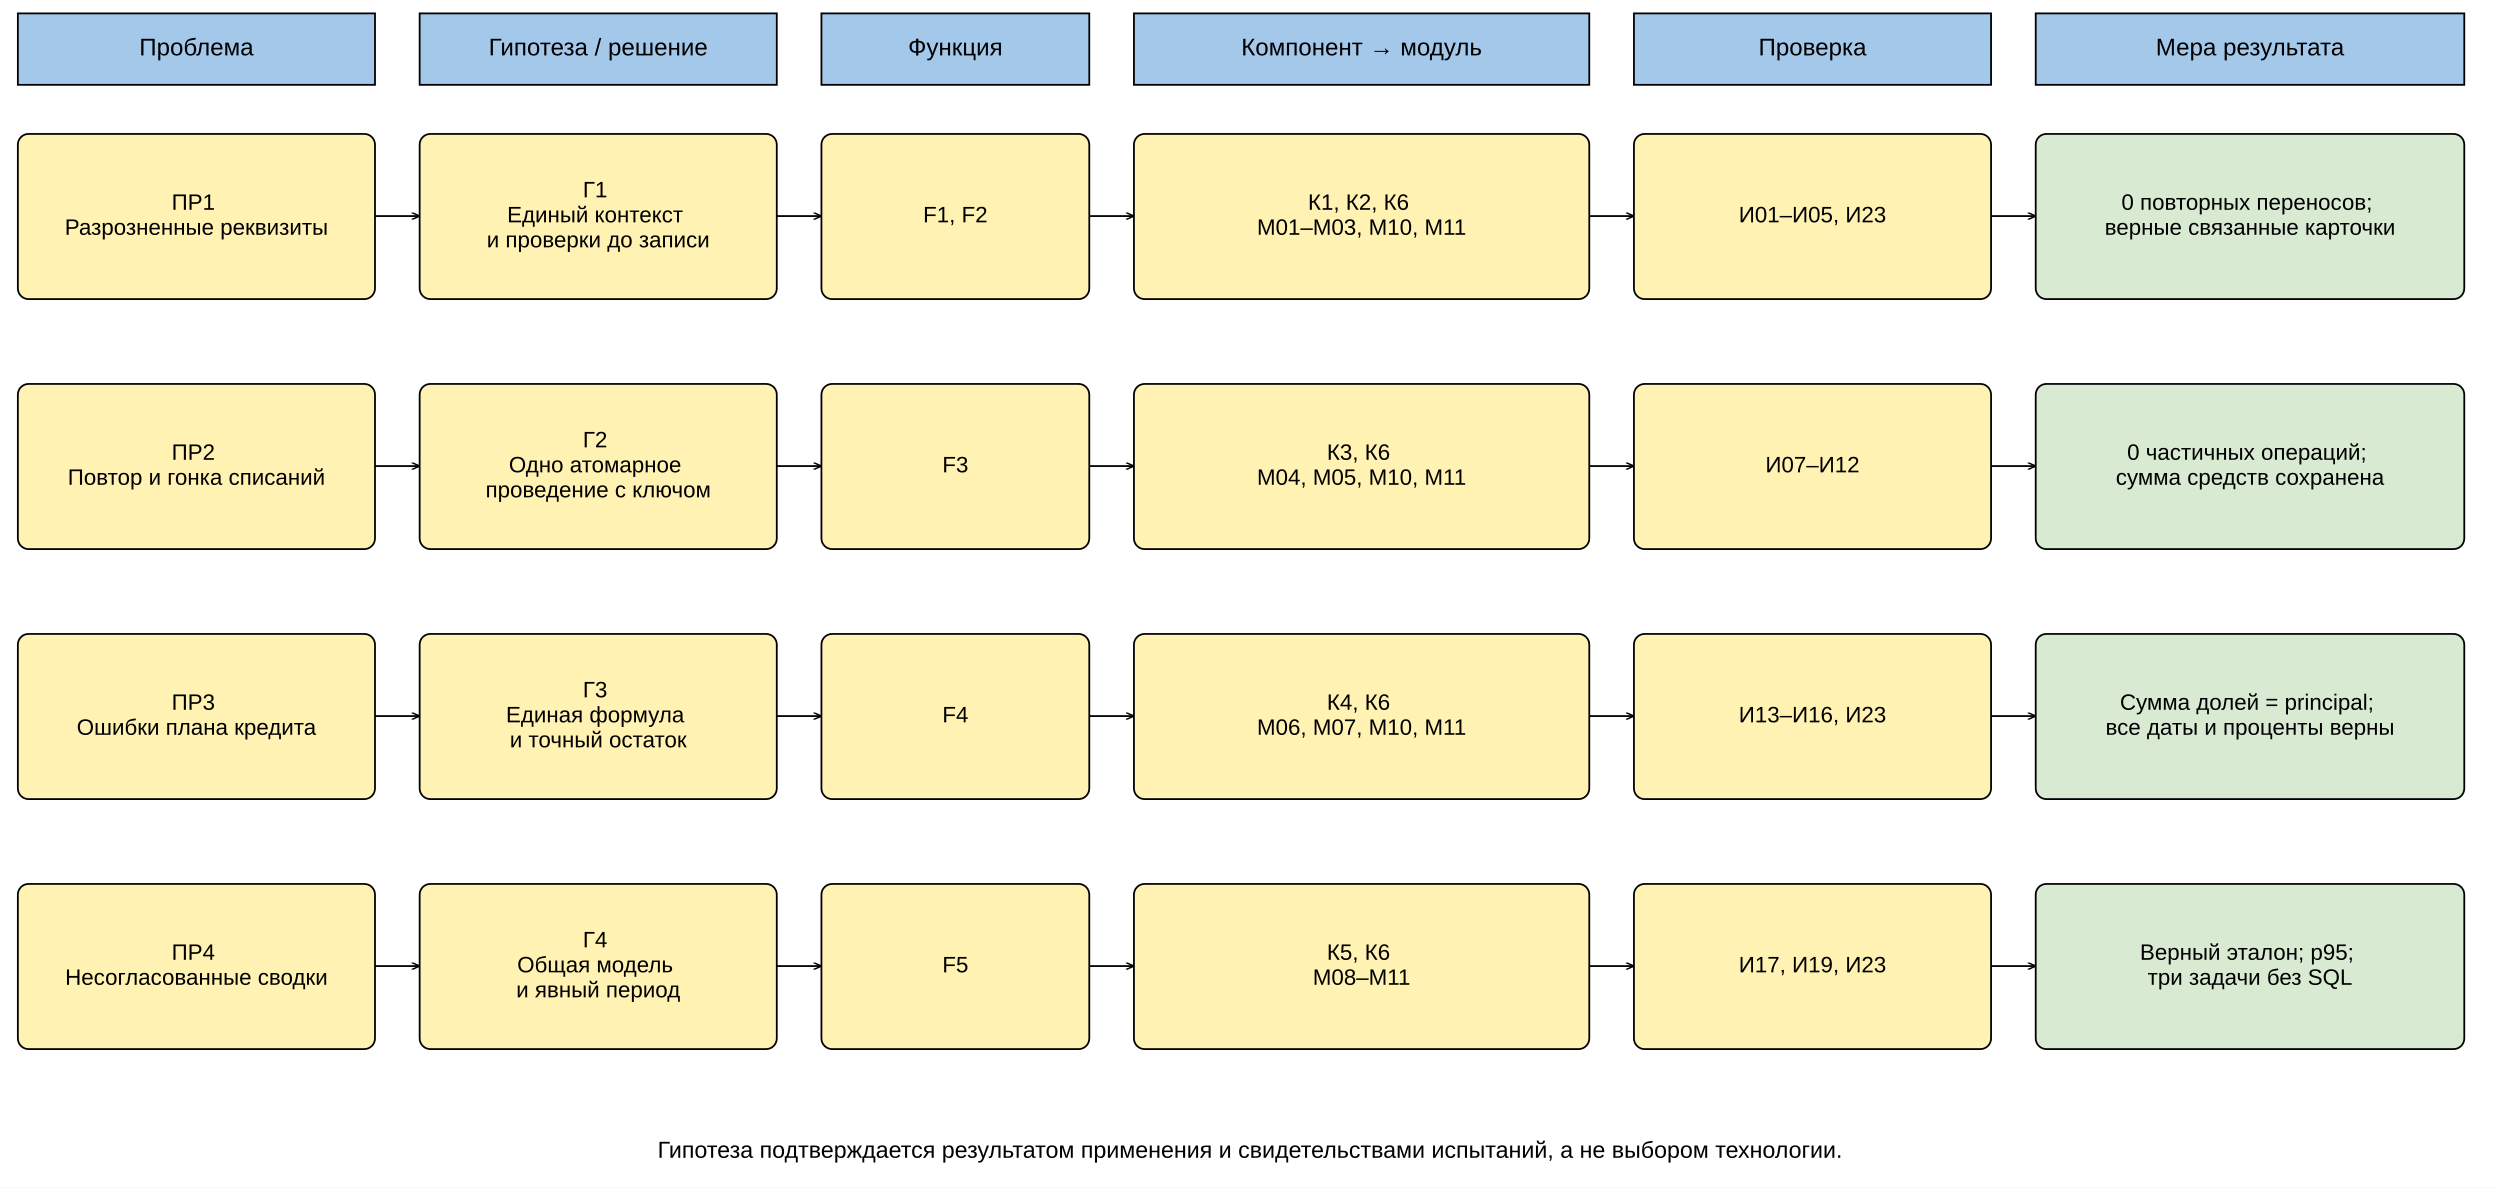
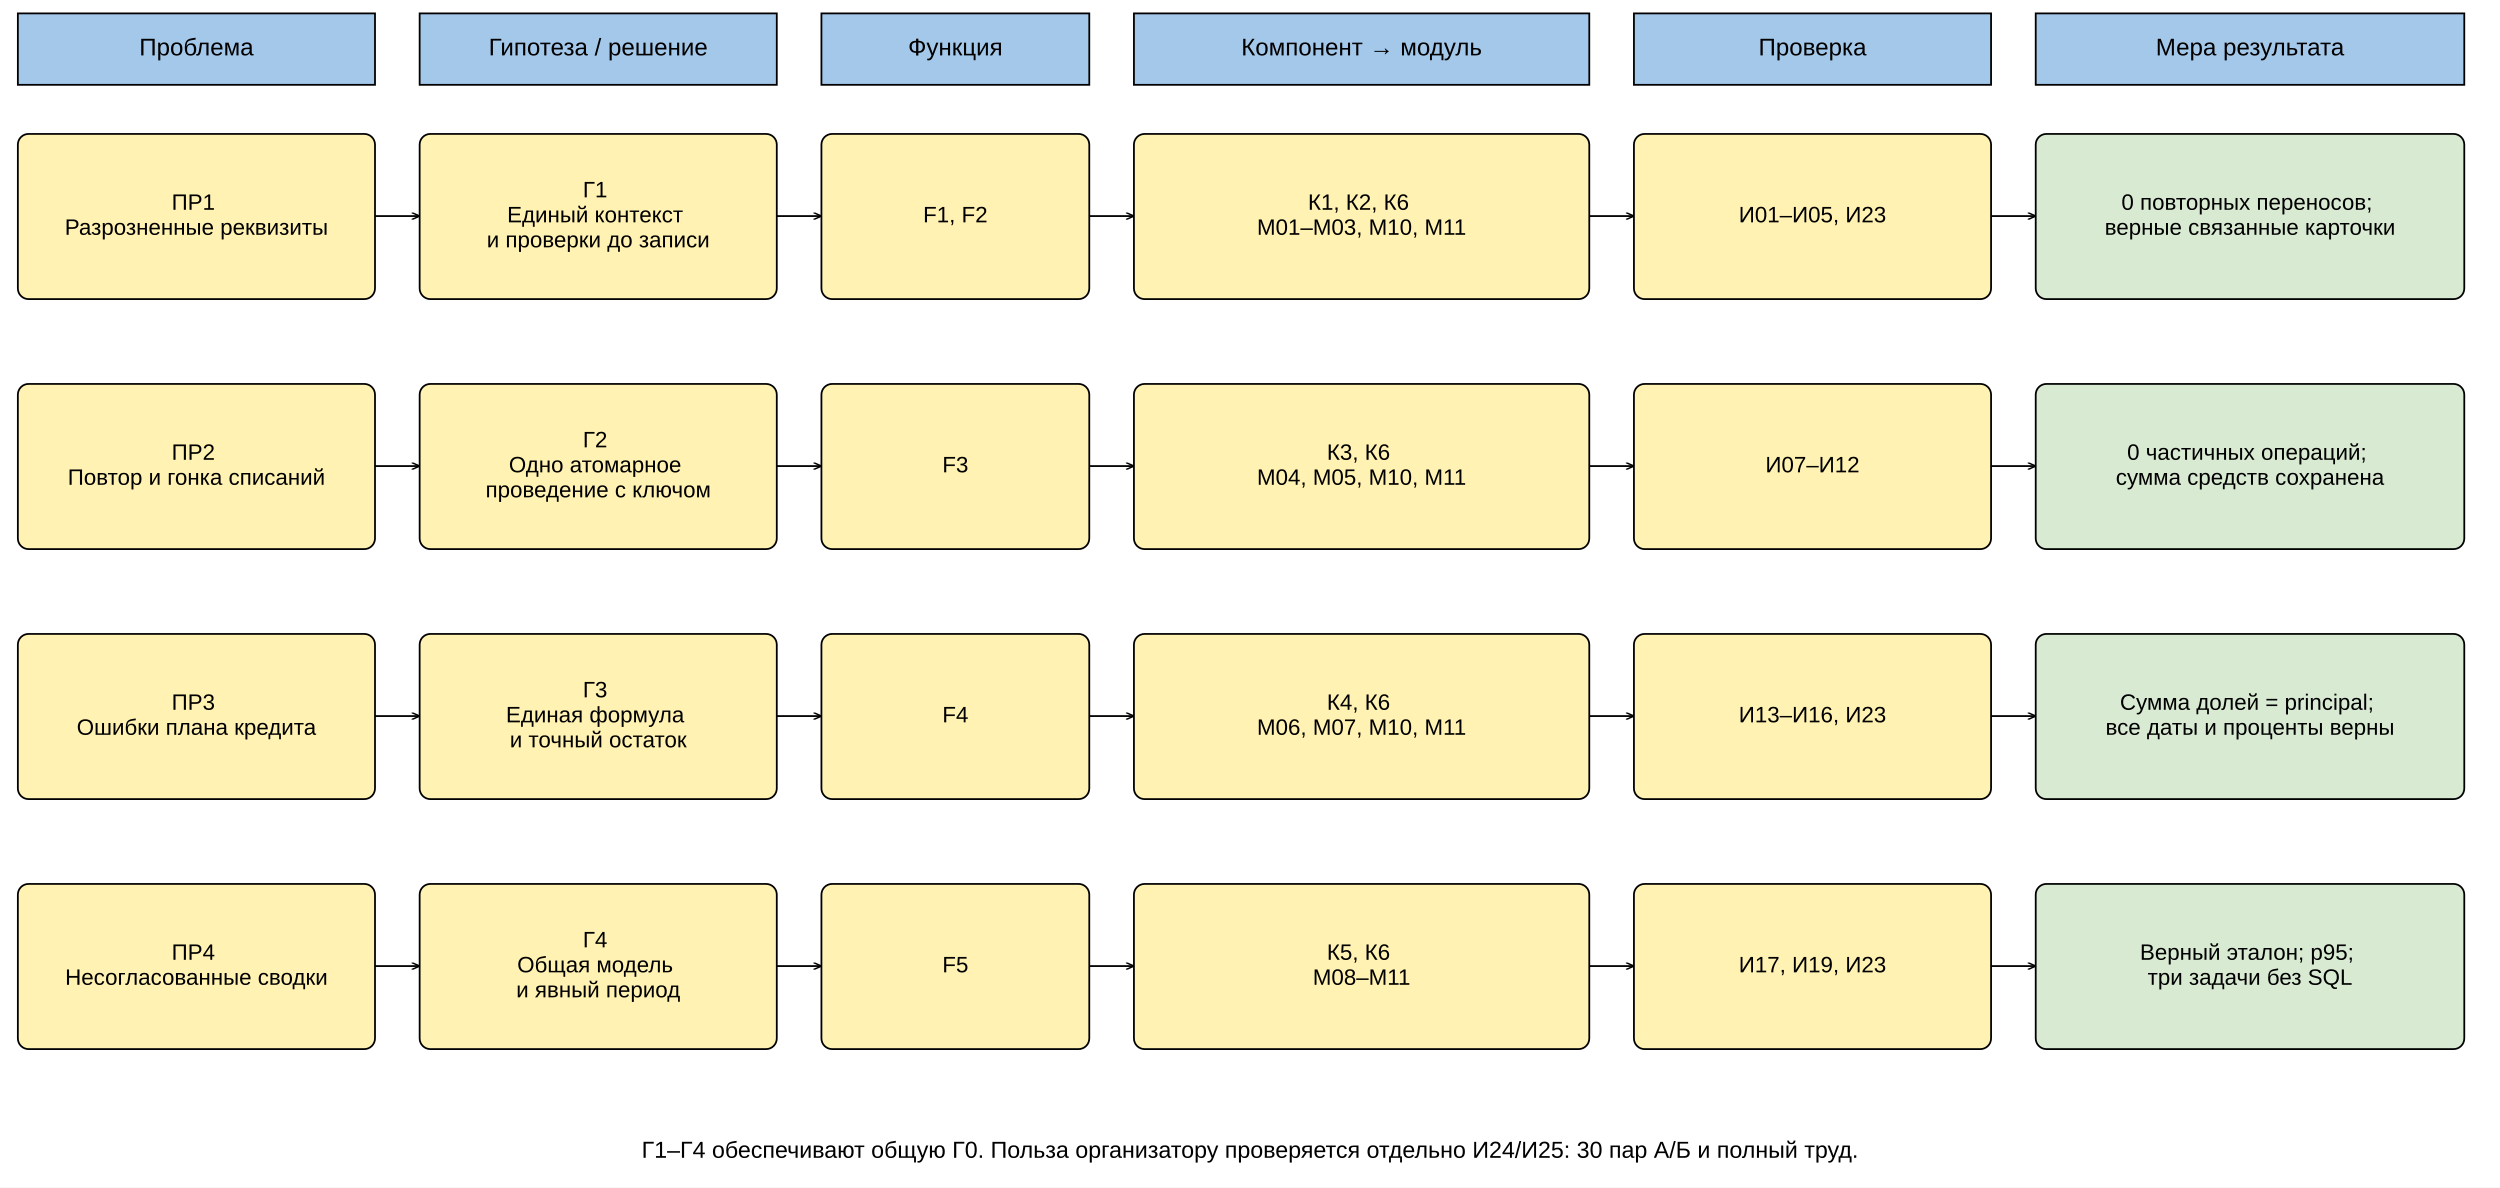
<svg xmlns="http://www.w3.org/2000/svg" width="2800" height="1330" viewBox="0 0 2800 1330">
  <defs>
    <marker id="arrow" markerWidth="10" markerHeight="8" refX="9" refY="4" orient="auto" markerUnits="userSpaceOnUse">
      <path d="M 0 0 L 9 4 L 0 8" fill="none" stroke="black" stroke-width="1.7" />
    </marker>
  </defs>
  <rect width="100%" height="100%" fill="white" />
  <rect x="20" y="15" width="400" height="80" rx="0" fill="#A4C8EA" stroke="black" stroke-width="2" />
  <text x="220.0" y="62.02" text-anchor="middle" font-family="Arial" font-size="27" fill="black">
    <tspan x="220.0" dy="0">Проблема</tspan>
  </text>
  <rect x="470" y="15" width="400" height="80" rx="0" fill="#A4C8EA" stroke="black" stroke-width="2" />
  <text x="670.0" y="62.02" text-anchor="middle" font-family="Arial" font-size="27" fill="black">
    <tspan x="670.0" dy="0">Гипотеза / решение</tspan>
  </text>
  <rect x="920" y="15" width="300" height="80" rx="0" fill="#A4C8EA" stroke="black" stroke-width="2" />
  <text x="1070.0" y="62.02" text-anchor="middle" font-family="Arial" font-size="27" fill="black">
    <tspan x="1070.0" dy="0">Функция</tspan>
  </text>
  <rect x="1270" y="15" width="510" height="80" rx="0" fill="#A4C8EA" stroke="black" stroke-width="2" />
  <text x="1525.0" y="62.02" text-anchor="middle" font-family="Arial" font-size="27" fill="black">
    <tspan x="1525.0" dy="0">Компонент → модуль</tspan>
  </text>
  <rect x="1830" y="15" width="400" height="80" rx="0" fill="#A4C8EA" stroke="black" stroke-width="2" />
  <text x="2030.0" y="62.02" text-anchor="middle" font-family="Arial" font-size="27" fill="black">
    <tspan x="2030.0" dy="0">Проверка</tspan>
  </text>
  <rect x="2280" y="15" width="480" height="80" rx="0" fill="#A4C8EA" stroke="black" stroke-width="2" />
  <text x="2520.0" y="62.02" text-anchor="middle" font-family="Arial" font-size="27" fill="black">
    <tspan x="2520.0" dy="0">Мера результата</tspan>
  </text>
  <rect x="20" y="150" width="400" height="185" rx="12" fill="#FFF2B2" stroke="black" stroke-width="2" />
  <text x="220.0" y="235.00" text-anchor="middle" font-family="Arial" font-size="25" fill="black">
    <tspan x="220.0" dy="0">ПР1</tspan>
    <tspan x="220.0" dy="28">Разрозненные реквизиты</tspan>
  </text>
  <polyline points="420,242 470,242" fill="none" stroke="black" stroke-width="2" marker-end="url(#arrow)" />
  <rect x="470" y="150" width="400" height="185" rx="12" fill="#FFF2B2" stroke="black" stroke-width="2" />
  <text x="670.0" y="221.00" text-anchor="middle" font-family="Arial" font-size="25" fill="black">
    <tspan x="670.0" dy="0">Г1</tspan>
    <tspan x="670.0" dy="28">Единый контекст</tspan>
    <tspan x="670.0" dy="28">и проверки до записи</tspan>
  </text>
  <polyline points="870,242 920,242" fill="none" stroke="black" stroke-width="2" marker-end="url(#arrow)" />
  <rect x="920" y="150" width="300" height="185" rx="12" fill="#FFF2B2" stroke="black" stroke-width="2" />
  <text x="1070.0" y="249.00" text-anchor="middle" font-family="Arial" font-size="25" fill="black">
    <tspan x="1070.0" dy="0">F1, F2</tspan>
  </text>
  <polyline points="1220,242 1270,242" fill="none" stroke="black" stroke-width="2" marker-end="url(#arrow)" />
  <rect x="1270" y="150" width="510" height="185" rx="12" fill="#FFF2B2" stroke="black" stroke-width="2" />
  <text x="1525.0" y="235.00" text-anchor="middle" font-family="Arial" font-size="25" fill="black">
    <tspan x="1525.0" dy="0">К1, К2, К6</tspan>
    <tspan x="1525.0" dy="28">М01–М03, М10, М11</tspan>
  </text>
  <polyline points="1780,242 1830,242" fill="none" stroke="black" stroke-width="2" marker-end="url(#arrow)" />
  <rect x="1830" y="150" width="400" height="185" rx="12" fill="#FFF2B2" stroke="black" stroke-width="2" />
  <text x="2030.0" y="249.00" text-anchor="middle" font-family="Arial" font-size="25" fill="black">
    <tspan x="2030.0" dy="0">И01–И05, И23</tspan>
  </text>
  <polyline points="2230,242 2280,242" fill="none" stroke="black" stroke-width="2" marker-end="url(#arrow)" />
  <rect x="2280" y="150" width="480" height="185" rx="12" fill="#D9EAD3" stroke="black" stroke-width="2" />
  <text x="2520.0" y="235.00" text-anchor="middle" font-family="Arial" font-size="25" fill="black">
    <tspan x="2520.0" dy="0">0 повторных переносов;</tspan>
    <tspan x="2520.0" dy="28">верные связанные карточки</tspan>
  </text>
  <rect x="20" y="430" width="400" height="185" rx="12" fill="#FFF2B2" stroke="black" stroke-width="2" />
  <text x="220.0" y="515.00" text-anchor="middle" font-family="Arial" font-size="25" fill="black">
    <tspan x="220.0" dy="0">ПР2</tspan>
    <tspan x="220.0" dy="28">Повтор и гонка списаний</tspan>
  </text>
  <polyline points="420,522 470,522" fill="none" stroke="black" stroke-width="2" marker-end="url(#arrow)" />
  <rect x="470" y="430" width="400" height="185" rx="12" fill="#FFF2B2" stroke="black" stroke-width="2" />
  <text x="670.0" y="501.00" text-anchor="middle" font-family="Arial" font-size="25" fill="black">
    <tspan x="670.0" dy="0">Г2</tspan>
    <tspan x="670.0" dy="28">Одно атомарное</tspan>
    <tspan x="670.0" dy="28">проведение с ключом</tspan>
  </text>
  <polyline points="870,522 920,522" fill="none" stroke="black" stroke-width="2" marker-end="url(#arrow)" />
  <rect x="920" y="430" width="300" height="185" rx="12" fill="#FFF2B2" stroke="black" stroke-width="2" />
  <text x="1070.0" y="529.00" text-anchor="middle" font-family="Arial" font-size="25" fill="black">
    <tspan x="1070.0" dy="0">F3</tspan>
  </text>
  <polyline points="1220,522 1270,522" fill="none" stroke="black" stroke-width="2" marker-end="url(#arrow)" />
  <rect x="1270" y="430" width="510" height="185" rx="12" fill="#FFF2B2" stroke="black" stroke-width="2" />
  <text x="1525.0" y="515.00" text-anchor="middle" font-family="Arial" font-size="25" fill="black">
    <tspan x="1525.0" dy="0">К3, К6</tspan>
    <tspan x="1525.0" dy="28">М04, М05, М10, М11</tspan>
  </text>
  <polyline points="1780,522 1830,522" fill="none" stroke="black" stroke-width="2" marker-end="url(#arrow)" />
  <rect x="1830" y="430" width="400" height="185" rx="12" fill="#FFF2B2" stroke="black" stroke-width="2" />
  <text x="2030.0" y="529.00" text-anchor="middle" font-family="Arial" font-size="25" fill="black">
    <tspan x="2030.0" dy="0">И07–И12</tspan>
  </text>
  <polyline points="2230,522 2280,522" fill="none" stroke="black" stroke-width="2" marker-end="url(#arrow)" />
  <rect x="2280" y="430" width="480" height="185" rx="12" fill="#D9EAD3" stroke="black" stroke-width="2" />
  <text x="2520.0" y="515.00" text-anchor="middle" font-family="Arial" font-size="25" fill="black">
    <tspan x="2520.0" dy="0">0 частичных операций;</tspan>
    <tspan x="2520.0" dy="28">сумма средств сохранена</tspan>
  </text>
  <rect x="20" y="710" width="400" height="185" rx="12" fill="#FFF2B2" stroke="black" stroke-width="2" />
  <text x="220.0" y="795.00" text-anchor="middle" font-family="Arial" font-size="25" fill="black">
    <tspan x="220.0" dy="0">ПР3</tspan>
    <tspan x="220.0" dy="28">Ошибки плана кредита</tspan>
  </text>
  <polyline points="420,802 470,802" fill="none" stroke="black" stroke-width="2" marker-end="url(#arrow)" />
  <rect x="470" y="710" width="400" height="185" rx="12" fill="#FFF2B2" stroke="black" stroke-width="2" />
  <text x="670.0" y="781.00" text-anchor="middle" font-family="Arial" font-size="25" fill="black">
    <tspan x="670.0" dy="0">Г3</tspan>
    <tspan x="670.0" dy="28">Единая формула</tspan>
    <tspan x="670.0" dy="28">и точный остаток</tspan>
  </text>
  <polyline points="870,802 920,802" fill="none" stroke="black" stroke-width="2" marker-end="url(#arrow)" />
  <rect x="920" y="710" width="300" height="185" rx="12" fill="#FFF2B2" stroke="black" stroke-width="2" />
  <text x="1070.0" y="809.00" text-anchor="middle" font-family="Arial" font-size="25" fill="black">
    <tspan x="1070.0" dy="0">F4</tspan>
  </text>
  <polyline points="1220,802 1270,802" fill="none" stroke="black" stroke-width="2" marker-end="url(#arrow)" />
  <rect x="1270" y="710" width="510" height="185" rx="12" fill="#FFF2B2" stroke="black" stroke-width="2" />
  <text x="1525.0" y="795.00" text-anchor="middle" font-family="Arial" font-size="25" fill="black">
    <tspan x="1525.0" dy="0">К4, К6</tspan>
    <tspan x="1525.0" dy="28">М06, М07, М10, М11</tspan>
  </text>
  <polyline points="1780,802 1830,802" fill="none" stroke="black" stroke-width="2" marker-end="url(#arrow)" />
  <rect x="1830" y="710" width="400" height="185" rx="12" fill="#FFF2B2" stroke="black" stroke-width="2" />
  <text x="2030.0" y="809.00" text-anchor="middle" font-family="Arial" font-size="25" fill="black">
    <tspan x="2030.0" dy="0">И13–И16, И23</tspan>
  </text>
  <polyline points="2230,802 2280,802" fill="none" stroke="black" stroke-width="2" marker-end="url(#arrow)" />
  <rect x="2280" y="710" width="480" height="185" rx="12" fill="#D9EAD3" stroke="black" stroke-width="2" />
  <text x="2520.0" y="795.00" text-anchor="middle" font-family="Arial" font-size="25" fill="black">
    <tspan x="2520.0" dy="0">Сумма долей = principal;</tspan>
    <tspan x="2520.0" dy="28">все даты и проценты верны</tspan>
  </text>
  <rect x="20" y="990" width="400" height="185" rx="12" fill="#FFF2B2" stroke="black" stroke-width="2" />
  <text x="220.0" y="1075.00" text-anchor="middle" font-family="Arial" font-size="25" fill="black">
    <tspan x="220.0" dy="0">ПР4</tspan>
    <tspan x="220.0" dy="28">Несогласованные сводки</tspan>
  </text>
  <polyline points="420,1082 470,1082" fill="none" stroke="black" stroke-width="2" marker-end="url(#arrow)" />
  <rect x="470" y="990" width="400" height="185" rx="12" fill="#FFF2B2" stroke="black" stroke-width="2" />
  <text x="670.0" y="1061.00" text-anchor="middle" font-family="Arial" font-size="25" fill="black">
    <tspan x="670.0" dy="0">Г4</tspan>
    <tspan x="670.0" dy="28">Общая модель</tspan>
    <tspan x="670.0" dy="28">и явный период</tspan>
  </text>
  <polyline points="870,1082 920,1082" fill="none" stroke="black" stroke-width="2" marker-end="url(#arrow)" />
  <rect x="920" y="990" width="300" height="185" rx="12" fill="#FFF2B2" stroke="black" stroke-width="2" />
  <text x="1070.0" y="1089.00" text-anchor="middle" font-family="Arial" font-size="25" fill="black">
    <tspan x="1070.0" dy="0">F5</tspan>
  </text>
  <polyline points="1220,1082 1270,1082" fill="none" stroke="black" stroke-width="2" marker-end="url(#arrow)" />
  <rect x="1270" y="990" width="510" height="185" rx="12" fill="#FFF2B2" stroke="black" stroke-width="2" />
  <text x="1525.0" y="1075.00" text-anchor="middle" font-family="Arial" font-size="25" fill="black">
    <tspan x="1525.0" dy="0">К5, К6</tspan>
    <tspan x="1525.0" dy="28">М08–М11</tspan>
  </text>
  <polyline points="1780,1082 1830,1082" fill="none" stroke="black" stroke-width="2" marker-end="url(#arrow)" />
  <rect x="1830" y="990" width="400" height="185" rx="12" fill="#FFF2B2" stroke="black" stroke-width="2" />
  <text x="2030.0" y="1089.00" text-anchor="middle" font-family="Arial" font-size="25" fill="black">
    <tspan x="2030.0" dy="0">И17, И19, И23</tspan>
  </text>
  <polyline points="2230,1082 2280,1082" fill="none" stroke="black" stroke-width="2" marker-end="url(#arrow)" />
  <rect x="2280" y="990" width="480" height="185" rx="12" fill="#D9EAD3" stroke="black" stroke-width="2" />
  <text x="2520.0" y="1075.00" text-anchor="middle" font-family="Arial" font-size="25" fill="black">
    <tspan x="2520.0" dy="0">Верный эталон; p95;</tspan>
    <tspan x="2520.0" dy="28">три задачи без SQL</tspan>
  </text>
  <text x="1400" y="1296.76" text-anchor="middle" font-family="Arial" font-size="26" fill="black">
-     <tspan x="1400" dy="0">Гипотеза подтверждается результатом применения и свидетельствами испытаний, а не выбором технологии.</tspan>
+     <tspan x="1400" dy="0">Г1–Г4 обеспечивают общую Г0. Польза организатору проверяется отдельно И24/И25: 30 пар А/Б и полный труд.</tspan>
  </text>
</svg>
